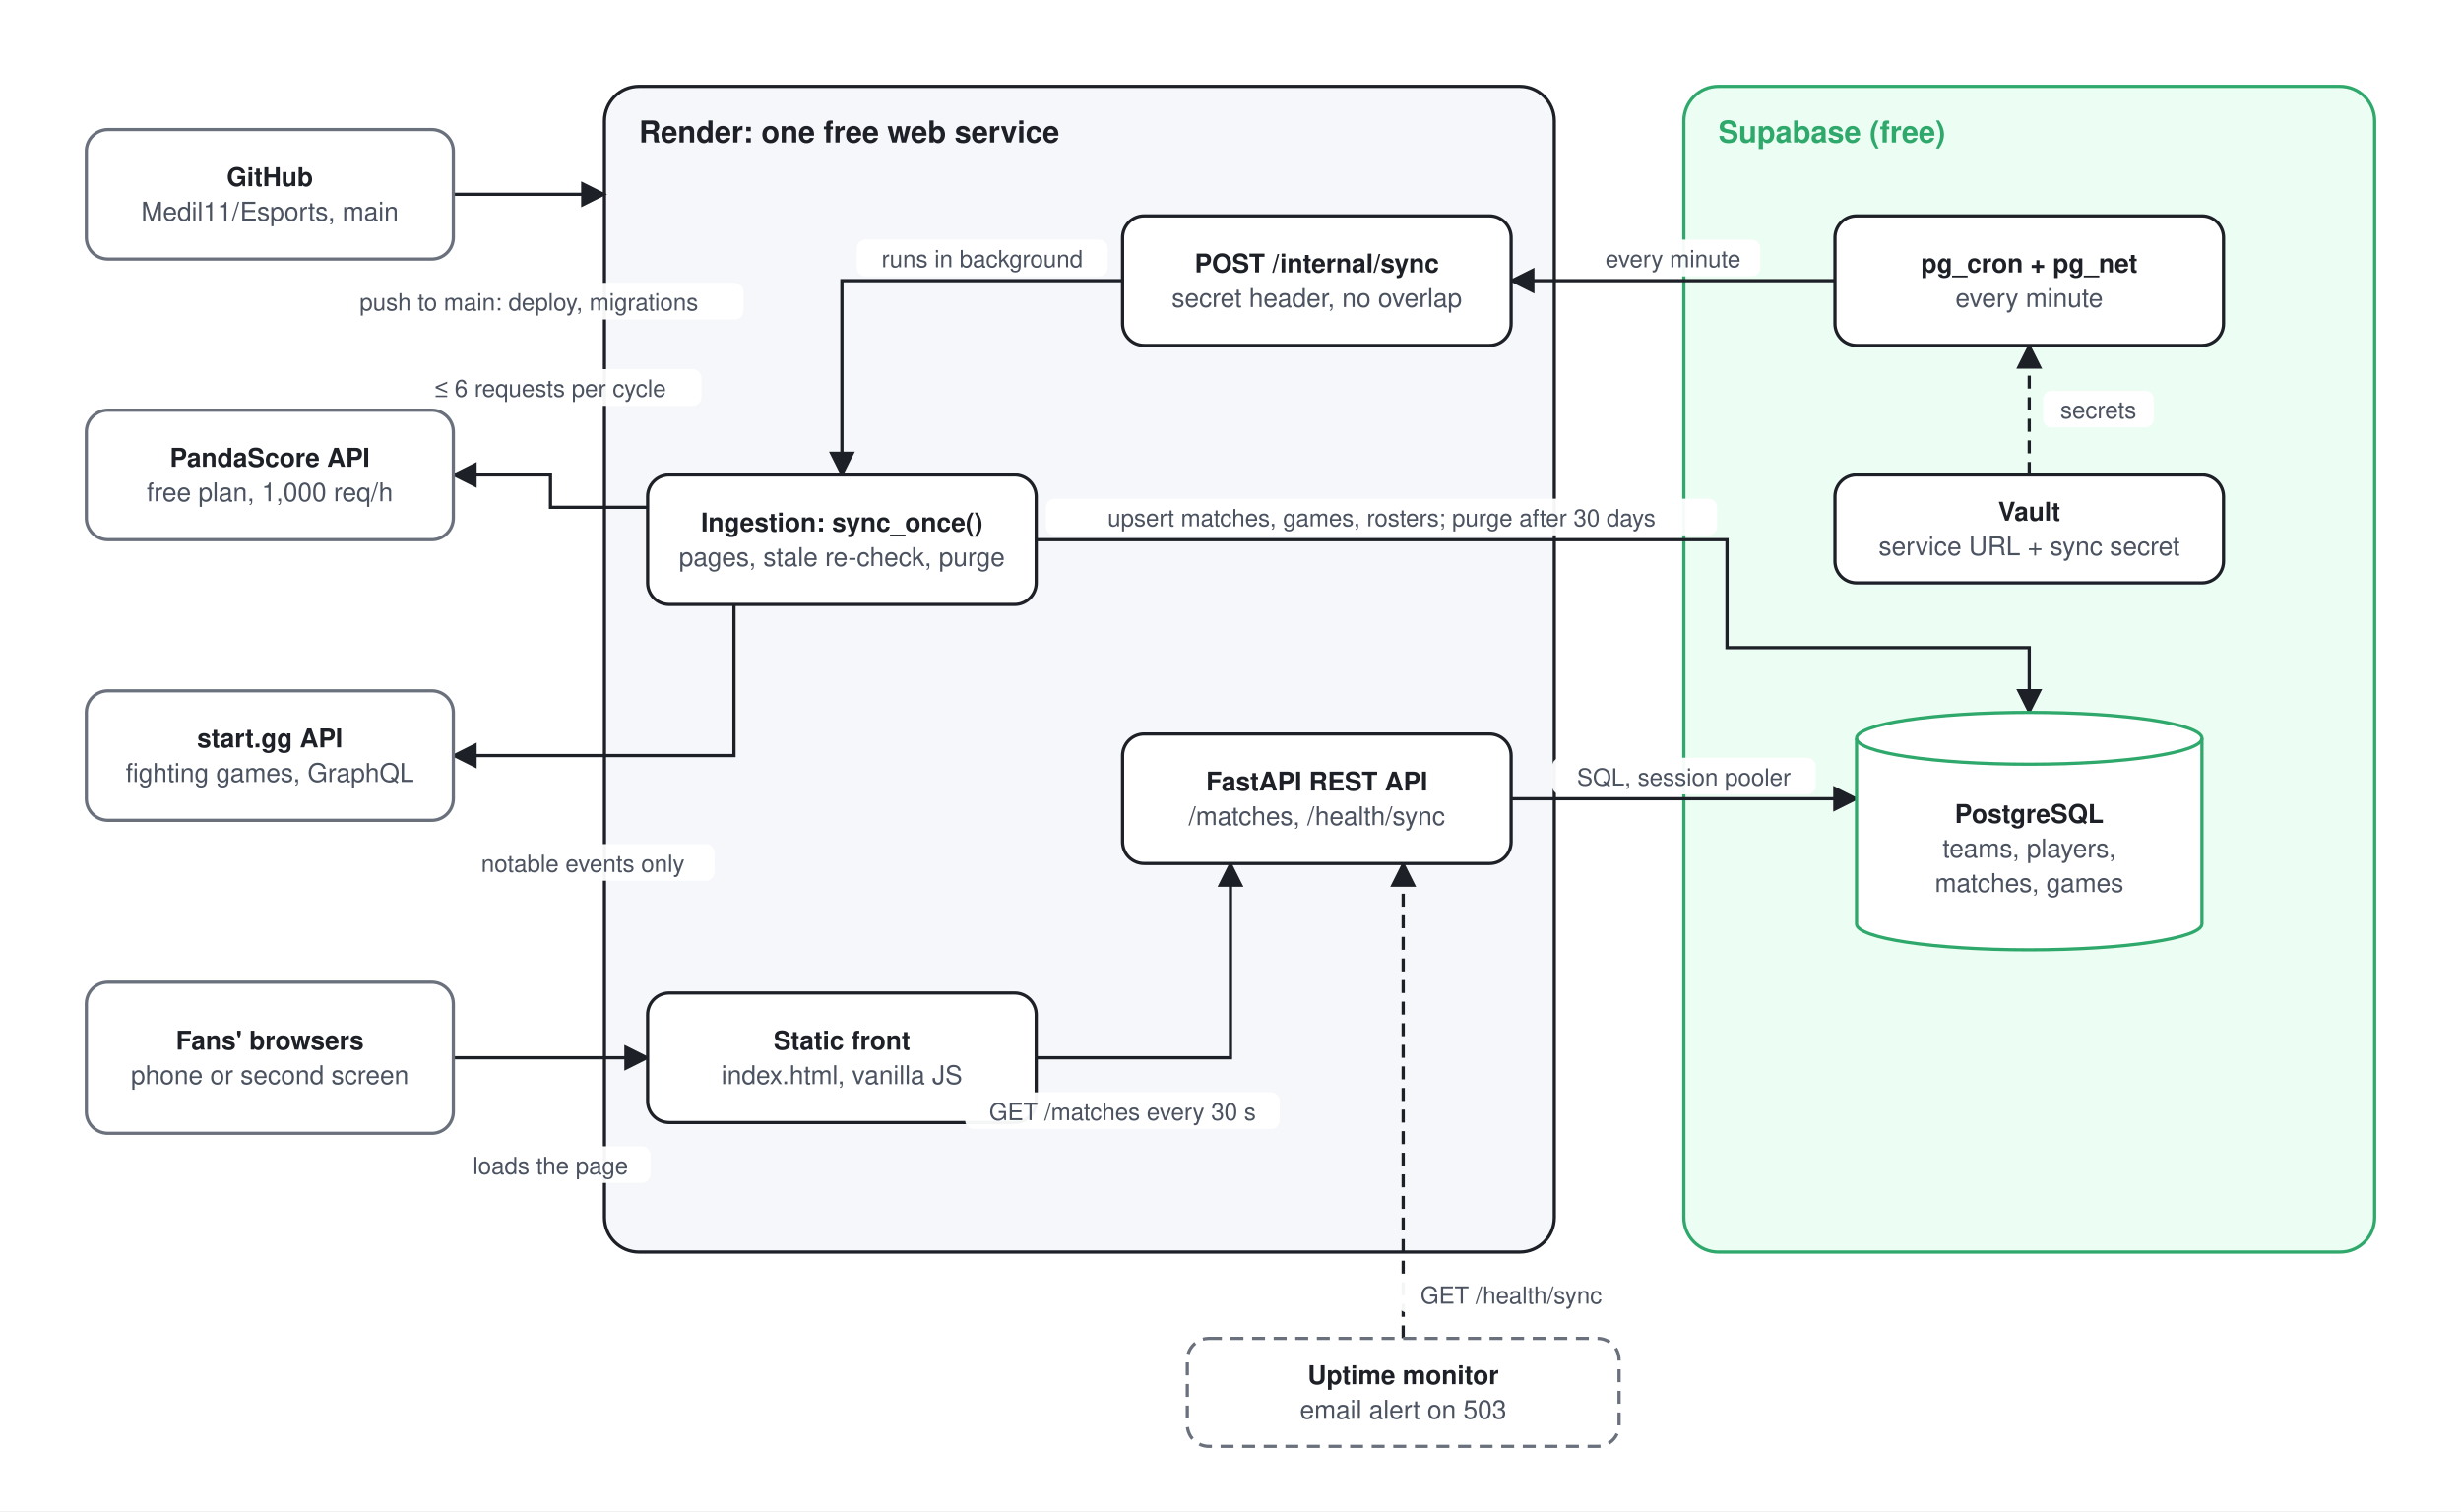
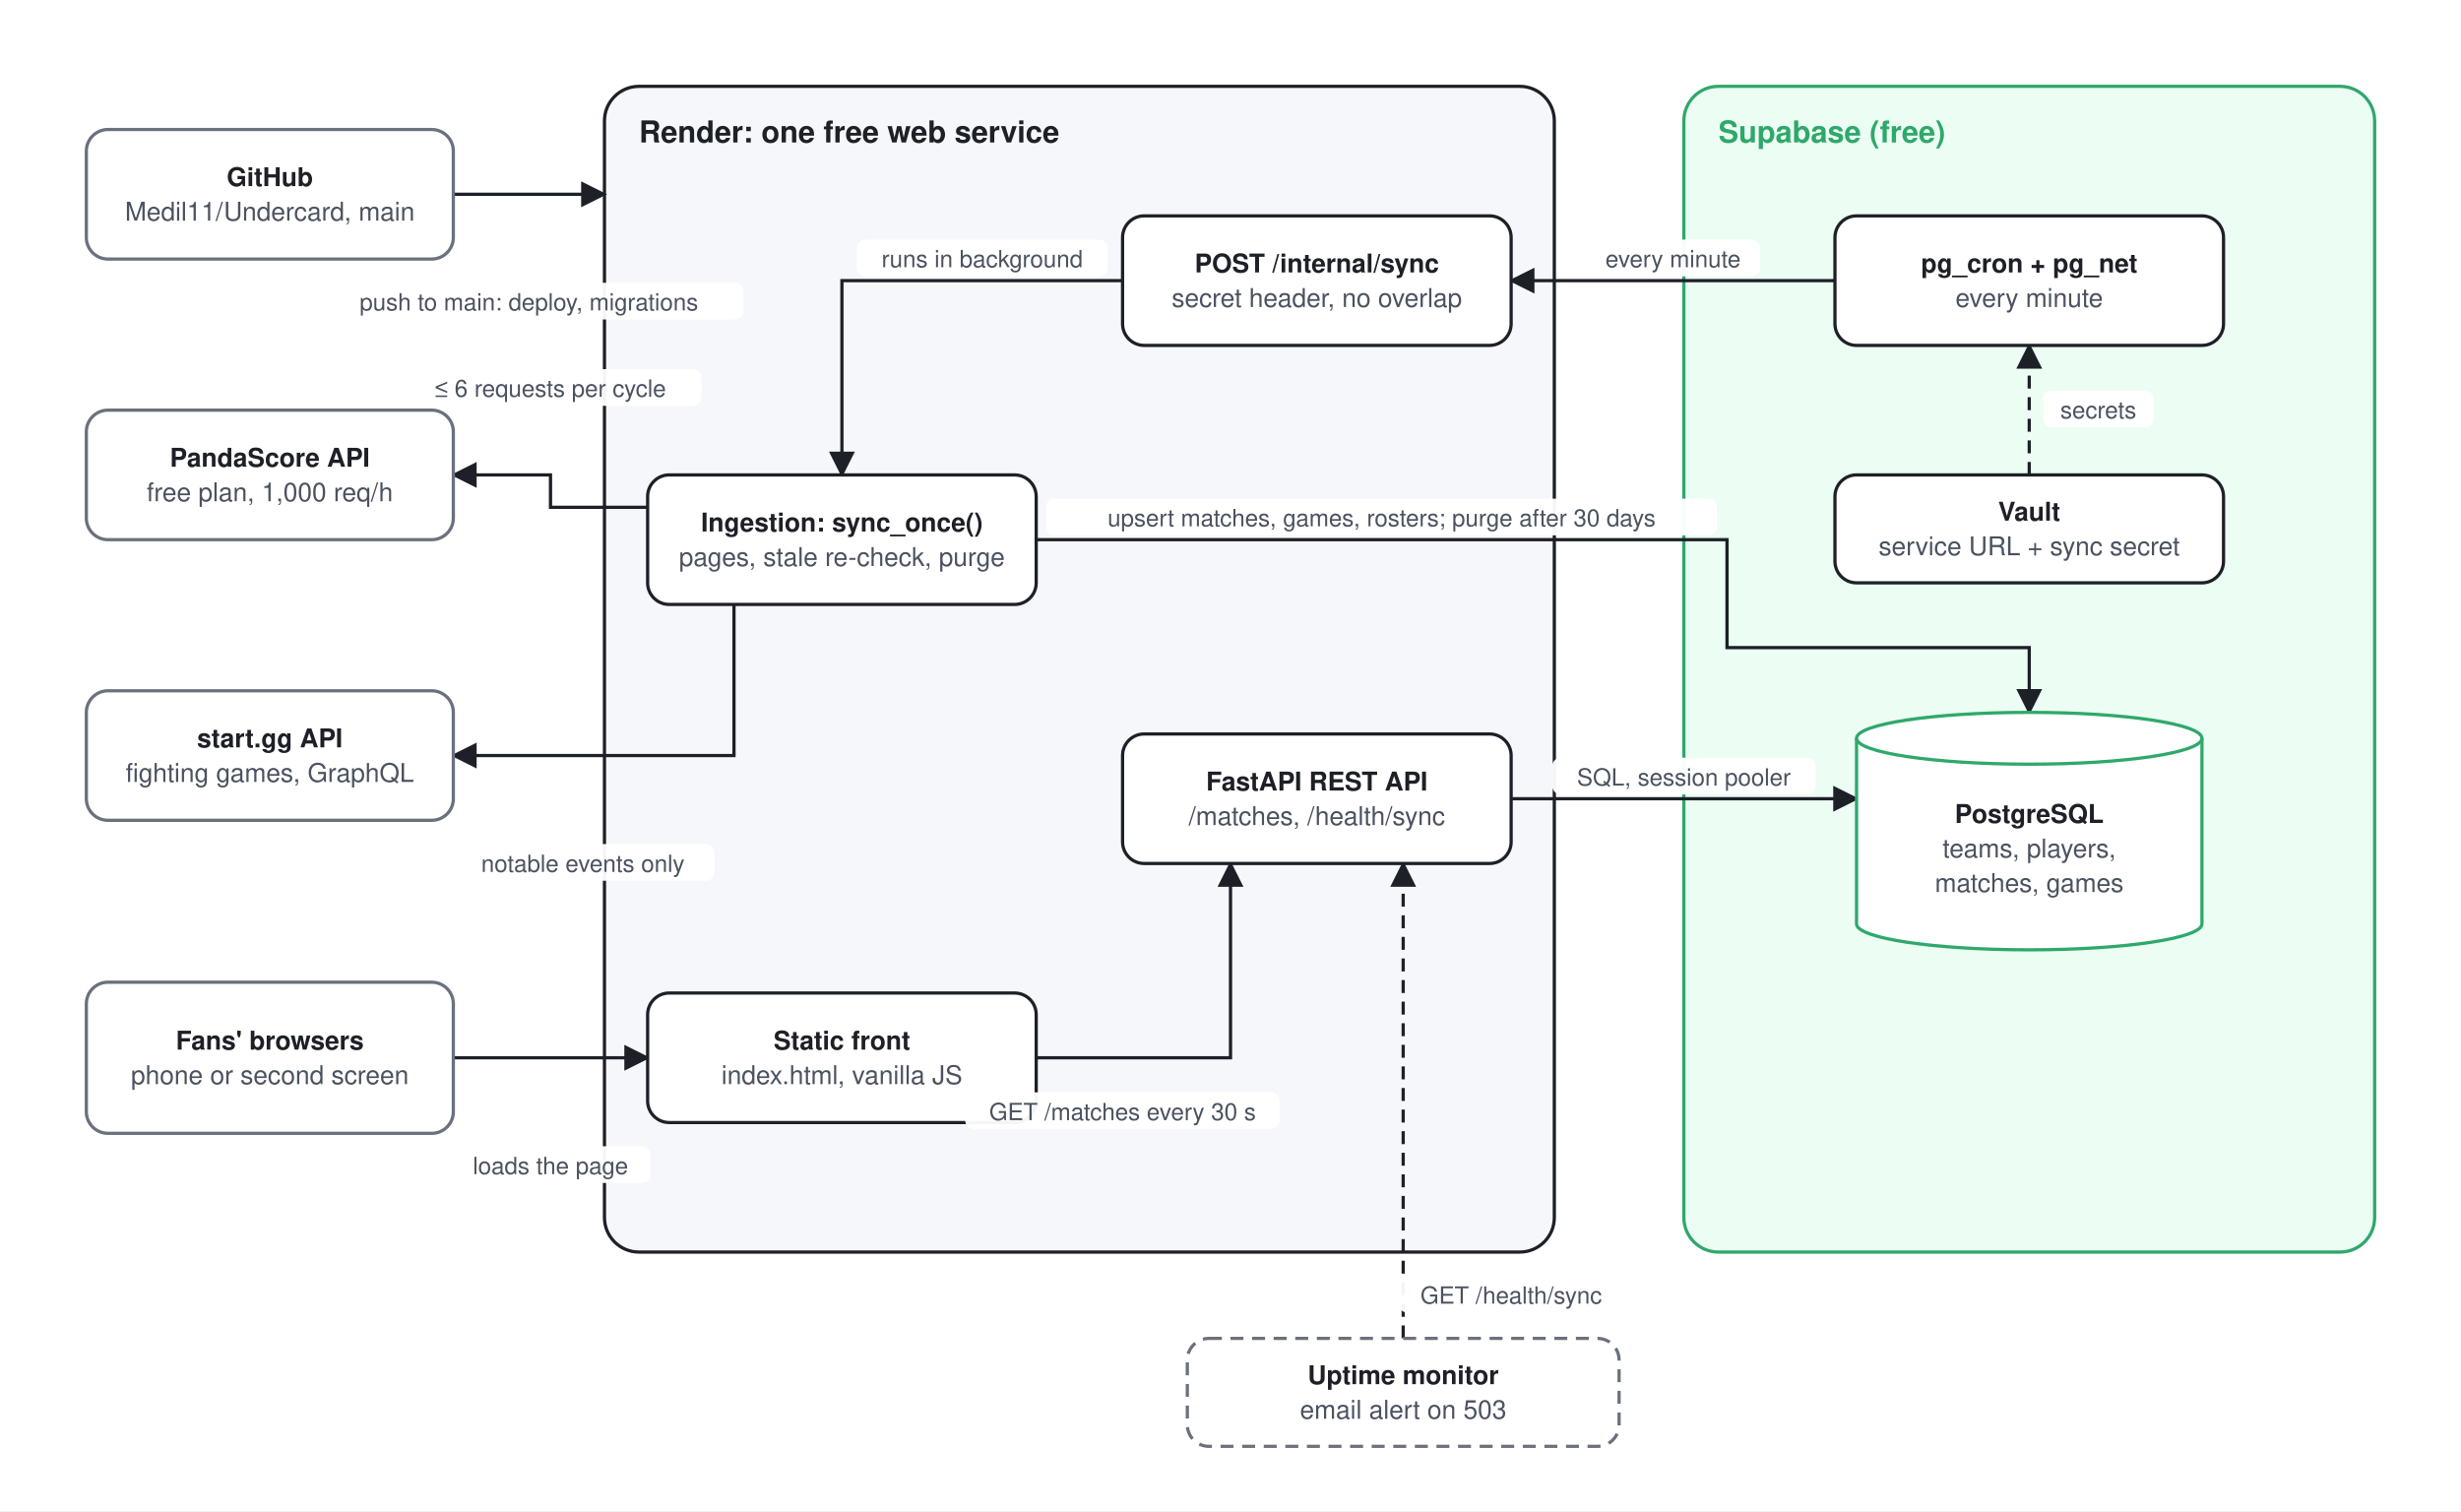
- <svg xmlns="http://www.w3.org/2000/svg" width="1140" height="700" viewBox="0 0 1140 700" content="&lt;mxfile host=&quot;Undercard&quot;&gt;&lt;diagram id=&quot;architecture&quot; name=&quot;Architecture&quot;&gt;&lt;mxGraphModel dx=&quot;1140&quot; dy=&quot;700&quot; grid=&quot;1&quot; gridSize=&quot;10&quot; page=&quot;1&quot; pageWidth=&quot;1140&quot; pageHeight=&quot;700&quot; background=&quot;#ffffff&quot;&gt;&lt;root&gt;&lt;mxCell id=&quot;0&quot;/&gt;&lt;mxCell id=&quot;1&quot; parent=&quot;0&quot;/&gt;&lt;mxCell id=&quot;render&quot; value=&quot;Render: one free web service&quot; style=&quot;rounded=1;arcSize=4;whiteSpace=wrap;html=1;fillColor=#f5f7fa;strokeColor=#1d2026;verticalAlign=top;align=left;spacingLeft=14;spacingTop=8;fontStyle=1;fontSize=14;container=1;collapsible=0;&quot; vertex=&quot;1&quot; parent=&quot;1&quot;&gt;&lt;mxGeometry x=&quot;280&quot; y=&quot;40&quot; width=&quot;440&quot; height=&quot;540&quot; as=&quot;geometry&quot;/&gt;&lt;/mxCell&gt;&lt;mxCell id=&quot;supa&quot; value=&quot;Supabase (free)&quot; style=&quot;rounded=1;arcSize=4;whiteSpace=wrap;html=1;fillColor=#ecfdf3;strokeColor=#2fa86b;verticalAlign=top;align=left;spacingLeft=14;spacingTop=8;fontStyle=1;fontSize=14;container=1;collapsible=0;&quot; vertex=&quot;1&quot; parent=&quot;1&quot;&gt;&lt;mxGeometry x=&quot;780&quot; y=&quot;40&quot; width=&quot;320&quot; height=&quot;540&quot; as=&quot;geometry&quot;/&gt;&lt;/mxCell&gt;&lt;mxCell id=&quot;internal&quot; value=&quot;&amp;lt;b&amp;gt;POST /internal/sync&amp;lt;/b&amp;gt;&amp;lt;br&amp;gt;secret header, no overlap&quot; style=&quot;rounded=1;arcSize=14;whiteSpace=wrap;html=1;fillColor=#ffffff;strokeColor=#1d2026;fontSize=12;&quot; vertex=&quot;1&quot; parent=&quot;render&quot;&gt;&lt;mxGeometry x=&quot;240&quot; y=&quot;60&quot; width=&quot;180&quot; height=&quot;60&quot; as=&quot;geometry&quot;/&gt;&lt;/mxCell&gt;&lt;mxCell id=&quot;ingest&quot; value=&quot;&amp;lt;b&amp;gt;Ingestion: sync_once()&amp;lt;/b&amp;gt;&amp;lt;br&amp;gt;pages, stale re-check, purge&quot; style=&quot;rounded=1;arcSize=14;whiteSpace=wrap;html=1;fillColor=#ffffff;strokeColor=#1d2026;fontSize=12;&quot; vertex=&quot;1&quot; parent=&quot;render&quot;&gt;&lt;mxGeometry x=&quot;20&quot; y=&quot;180&quot; width=&quot;180&quot; height=&quot;60&quot; as=&quot;geometry&quot;/&gt;&lt;/mxCell&gt;&lt;mxCell id=&quot;api&quot; value=&quot;&amp;lt;b&amp;gt;FastAPI REST API&amp;lt;/b&amp;gt;&amp;lt;br&amp;gt;/matches, /health/sync&quot; style=&quot;rounded=1;arcSize=14;whiteSpace=wrap;html=1;fillColor=#ffffff;strokeColor=#1d2026;fontSize=12;&quot; vertex=&quot;1&quot; parent=&quot;render&quot;&gt;&lt;mxGeometry x=&quot;240&quot; y=&quot;300&quot; width=&quot;180&quot; height=&quot;60&quot; as=&quot;geometry&quot;/&gt;&lt;/mxCell&gt;&lt;mxCell id=&quot;front&quot; value=&quot;&amp;lt;b&amp;gt;Static front&amp;lt;/b&amp;gt;&amp;lt;br&amp;gt;index.html, vanilla JS&quot; style=&quot;rounded=1;arcSize=14;whiteSpace=wrap;html=1;fillColor=#ffffff;strokeColor=#1d2026;fontSize=12;&quot; vertex=&quot;1&quot; parent=&quot;render&quot;&gt;&lt;mxGeometry x=&quot;20&quot; y=&quot;420&quot; width=&quot;180&quot; height=&quot;60&quot; as=&quot;geometry&quot;/&gt;&lt;/mxCell&gt;&lt;mxCell id=&quot;cron&quot; value=&quot;&amp;lt;b&amp;gt;pg_cron + pg_net&amp;lt;/b&amp;gt;&amp;lt;br&amp;gt;every minute&quot; style=&quot;rounded=1;arcSize=14;whiteSpace=wrap;html=1;fillColor=#ffffff;strokeColor=#1d2026;fontSize=12;&quot; vertex=&quot;1&quot; parent=&quot;supa&quot;&gt;&lt;mxGeometry x=&quot;70&quot; y=&quot;60&quot; width=&quot;180&quot; height=&quot;60&quot; as=&quot;geometry&quot;/&gt;&lt;/mxCell&gt;&lt;mxCell id=&quot;vault&quot; value=&quot;&amp;lt;b&amp;gt;Vault&amp;lt;/b&amp;gt;&amp;lt;br&amp;gt;service URL + sync secret&quot; style=&quot;rounded=1;arcSize=14;whiteSpace=wrap;html=1;fillColor=#ffffff;strokeColor=#1d2026;fontSize=12;&quot; vertex=&quot;1&quot; parent=&quot;supa&quot;&gt;&lt;mxGeometry x=&quot;70&quot; y=&quot;180&quot; width=&quot;180&quot; height=&quot;50&quot; as=&quot;geometry&quot;/&gt;&lt;/mxCell&gt;&lt;mxCell id=&quot;pg&quot; value=&quot;&amp;lt;b&amp;gt;PostgreSQL&amp;lt;/b&amp;gt;&amp;lt;br&amp;gt;teams, players,&amp;lt;br&amp;gt;matches, games&quot; style=&quot;shape=cylinder3;boundedLbl=1;size=12;whiteSpace=wrap;html=1;fillColor=#ffffff;strokeColor=#2fa86b;fontSize=12;&quot; vertex=&quot;1&quot; parent=&quot;supa&quot;&gt;&lt;mxGeometry x=&quot;80&quot; y=&quot;290&quot; width=&quot;160&quot; height=&quot;110&quot; as=&quot;geometry&quot;/&gt;&lt;/mxCell&gt;&lt;mxCell id=&quot;panda&quot; value=&quot;&amp;lt;b&amp;gt;PandaScore API&amp;lt;/b&amp;gt;&amp;lt;br&amp;gt;free plan, 1,000 req/h&quot; style=&quot;rounded=1;arcSize=14;whiteSpace=wrap;html=1;fillColor=#ffffff;strokeColor=#6a717d;fontSize=12;&quot; vertex=&quot;1&quot; parent=&quot;1&quot;&gt;&lt;mxGeometry x=&quot;40&quot; y=&quot;190&quot; width=&quot;170&quot; height=&quot;60&quot; as=&quot;geometry&quot;/&gt;&lt;/mxCell&gt;&lt;mxCell id=&quot;startgg&quot; value=&quot;&amp;lt;b&amp;gt;start.gg API&amp;lt;/b&amp;gt;&amp;lt;br&amp;gt;fighting games, GraphQL&quot; style=&quot;rounded=1;arcSize=14;whiteSpace=wrap;html=1;fillColor=#ffffff;strokeColor=#6a717d;fontSize=12;&quot; vertex=&quot;1&quot; parent=&quot;1&quot;&gt;&lt;mxGeometry x=&quot;40&quot; y=&quot;320&quot; width=&quot;170&quot; height=&quot;60&quot; as=&quot;geometry&quot;/&gt;&lt;/mxCell&gt;&lt;mxCell id=&quot;browser&quot; value=&quot;&amp;lt;b&amp;gt;Fans&amp;#x27; browsers&amp;lt;/b&amp;gt;&amp;lt;br&amp;gt;phone or second screen&quot; style=&quot;rounded=1;arcSize=14;whiteSpace=wrap;html=1;fillColor=#ffffff;strokeColor=#6a717d;fontSize=12;&quot; vertex=&quot;1&quot; parent=&quot;1&quot;&gt;&lt;mxGeometry x=&quot;40&quot; y=&quot;455&quot; width=&quot;170&quot; height=&quot;70&quot; as=&quot;geometry&quot;/&gt;&lt;/mxCell&gt;&lt;mxCell id=&quot;github&quot; value=&quot;&amp;lt;b&amp;gt;GitHub&amp;lt;/b&amp;gt;&amp;lt;br&amp;gt;Medil11/Esports, main&quot; style=&quot;rounded=1;arcSize=14;whiteSpace=wrap;html=1;fillColor=#ffffff;strokeColor=#6a717d;fontSize=12;&quot; vertex=&quot;1&quot; parent=&quot;1&quot;&gt;&lt;mxGeometry x=&quot;40&quot; y=&quot;60&quot; width=&quot;170&quot; height=&quot;60&quot; as=&quot;geometry&quot;/&gt;&lt;/mxCell&gt;&lt;mxCell id=&quot;uptime&quot; value=&quot;&amp;lt;b&amp;gt;Uptime monitor&amp;lt;/b&amp;gt;&amp;lt;br&amp;gt;email alert on 503&quot; style=&quot;rounded=1;arcSize=14;whiteSpace=wrap;html=1;fillColor=#ffffff;strokeColor=#6a717d;fontSize=12;dashed=1;&quot; vertex=&quot;1&quot; parent=&quot;1&quot;&gt;&lt;mxGeometry x=&quot;550&quot; y=&quot;620&quot; width=&quot;200&quot; height=&quot;50&quot; as=&quot;geometry&quot;/&gt;&lt;/mxCell&gt;&lt;mxCell id=&quot;e1&quot; value=&quot;every minute&quot; style=&quot;edgeStyle=orthogonalEdgeStyle;rounded=1;html=1;endArrow=block;endFill=1;strokeColor=#1d2026;fontSize=11;labelBackgroundColor=#ffffff;&quot; edge=&quot;1&quot; parent=&quot;1&quot; source=&quot;cron&quot; target=&quot;internal&quot;&gt;&lt;mxGeometry relative=&quot;1&quot; as=&quot;geometry&quot;&gt;&lt;/mxGeometry&gt;&lt;/mxCell&gt;&lt;mxCell id=&quot;e2&quot; value=&quot;runs in background&quot; style=&quot;edgeStyle=orthogonalEdgeStyle;rounded=1;html=1;endArrow=block;endFill=1;strokeColor=#1d2026;fontSize=11;labelBackgroundColor=#ffffff;&quot; edge=&quot;1&quot; parent=&quot;1&quot; source=&quot;internal&quot; target=&quot;ingest&quot;&gt;&lt;mxGeometry relative=&quot;1&quot; as=&quot;geometry&quot;&gt;&lt;Array as=&quot;points&quot;&gt;&lt;mxPoint x=&quot;390&quot; y=&quot;130&quot;/&gt;&lt;/Array&gt;&lt;/mxGeometry&gt;&lt;/mxCell&gt;&lt;mxCell id=&quot;e3&quot; value=&quot;≤ 6 requests per cycle&quot; style=&quot;edgeStyle=orthogonalEdgeStyle;rounded=1;html=1;endArrow=block;endFill=1;strokeColor=#1d2026;fontSize=11;labelBackgroundColor=#ffffff;&quot; edge=&quot;1&quot; parent=&quot;1&quot; source=&quot;ingest&quot; target=&quot;panda&quot;&gt;&lt;mxGeometry relative=&quot;1&quot; as=&quot;geometry&quot;&gt;&lt;Array as=&quot;points&quot;&gt;&lt;mxPoint x=&quot;255&quot; y=&quot;235&quot;/&gt;&lt;mxPoint x=&quot;255&quot; y=&quot;220&quot;/&gt;&lt;/Array&gt;&lt;/mxGeometry&gt;&lt;/mxCell&gt;&lt;mxCell id=&quot;e3b&quot; value=&quot;notable events only&quot; style=&quot;edgeStyle=orthogonalEdgeStyle;rounded=1;html=1;endArrow=block;endFill=1;strokeColor=#1d2026;fontSize=11;labelBackgroundColor=#ffffff;&quot; edge=&quot;1&quot; parent=&quot;1&quot; source=&quot;ingest&quot; target=&quot;startgg&quot;&gt;&lt;mxGeometry relative=&quot;1&quot; as=&quot;geometry&quot;&gt;&lt;Array as=&quot;points&quot;&gt;&lt;mxPoint x=&quot;340&quot; y=&quot;350&quot;/&gt;&lt;/Array&gt;&lt;/mxGeometry&gt;&lt;/mxCell&gt;&lt;mxCell id=&quot;e4&quot; value=&quot;upsert matches, games, rosters; purge after 30 days&quot; style=&quot;edgeStyle=orthogonalEdgeStyle;rounded=1;html=1;endArrow=block;endFill=1;strokeColor=#1d2026;fontSize=11;labelBackgroundColor=#ffffff;&quot; edge=&quot;1&quot; parent=&quot;1&quot; source=&quot;ingest&quot; target=&quot;pg&quot;&gt;&lt;mxGeometry relative=&quot;1&quot; as=&quot;geometry&quot;&gt;&lt;Array as=&quot;points&quot;&gt;&lt;mxPoint x=&quot;800&quot; y=&quot;250&quot;/&gt;&lt;mxPoint x=&quot;800&quot; y=&quot;300&quot;/&gt;&lt;mxPoint x=&quot;940&quot; y=&quot;300&quot;/&gt;&lt;/Array&gt;&lt;/mxGeometry&gt;&lt;/mxCell&gt;&lt;mxCell id=&quot;e5&quot; value=&quot;SQL, session pooler&quot; style=&quot;edgeStyle=orthogonalEdgeStyle;rounded=1;html=1;endArrow=block;endFill=1;strokeColor=#1d2026;fontSize=11;labelBackgroundColor=#ffffff;&quot; edge=&quot;1&quot; parent=&quot;1&quot; source=&quot;api&quot; target=&quot;pg&quot;&gt;&lt;mxGeometry relative=&quot;1&quot; as=&quot;geometry&quot;&gt;&lt;/mxGeometry&gt;&lt;/mxCell&gt;&lt;mxCell id=&quot;e6&quot; value=&quot;secrets&quot; style=&quot;edgeStyle=orthogonalEdgeStyle;rounded=1;html=1;endArrow=block;endFill=1;strokeColor=#1d2026;fontSize=11;labelBackgroundColor=#ffffff;dashed=1;&quot; edge=&quot;1&quot; parent=&quot;1&quot; source=&quot;vault&quot; target=&quot;cron&quot;&gt;&lt;mxGeometry relative=&quot;1&quot; as=&quot;geometry&quot;&gt;&lt;/mxGeometry&gt;&lt;/mxCell&gt;&lt;mxCell id=&quot;e7&quot; value=&quot;loads the page&quot; style=&quot;edgeStyle=orthogonalEdgeStyle;rounded=1;html=1;endArrow=block;endFill=1;strokeColor=#1d2026;fontSize=11;labelBackgroundColor=#ffffff;&quot; edge=&quot;1&quot; parent=&quot;1&quot; source=&quot;browser&quot; target=&quot;front&quot;&gt;&lt;mxGeometry relative=&quot;1&quot; as=&quot;geometry&quot;&gt;&lt;/mxGeometry&gt;&lt;/mxCell&gt;&lt;mxCell id=&quot;e8&quot; value=&quot;GET /matches every 30 s&quot; style=&quot;edgeStyle=orthogonalEdgeStyle;rounded=1;html=1;endArrow=block;endFill=1;strokeColor=#1d2026;fontSize=11;labelBackgroundColor=#ffffff;&quot; edge=&quot;1&quot; parent=&quot;1&quot; source=&quot;front&quot; target=&quot;api&quot;&gt;&lt;mxGeometry relative=&quot;1&quot; as=&quot;geometry&quot;&gt;&lt;Array as=&quot;points&quot;&gt;&lt;mxPoint x=&quot;570&quot; y=&quot;490&quot;/&gt;&lt;/Array&gt;&lt;/mxGeometry&gt;&lt;/mxCell&gt;&lt;mxCell id=&quot;e9&quot; value=&quot;push to main: deploy, migrations&quot; style=&quot;edgeStyle=orthogonalEdgeStyle;rounded=1;html=1;endArrow=block;endFill=1;strokeColor=#1d2026;fontSize=11;labelBackgroundColor=#ffffff;&quot; edge=&quot;1&quot; parent=&quot;1&quot; source=&quot;github&quot; target=&quot;render&quot;&gt;&lt;mxGeometry relative=&quot;1&quot; as=&quot;geometry&quot;&gt;&lt;/mxGeometry&gt;&lt;/mxCell&gt;&lt;mxCell id=&quot;e10&quot; value=&quot;GET /health/sync&quot; style=&quot;edgeStyle=orthogonalEdgeStyle;rounded=1;html=1;endArrow=block;endFill=1;strokeColor=#1d2026;fontSize=11;labelBackgroundColor=#ffffff;dashed=1;&quot; edge=&quot;1&quot; parent=&quot;1&quot; source=&quot;uptime&quot; target=&quot;api&quot;&gt;&lt;mxGeometry relative=&quot;1&quot; as=&quot;geometry&quot;&gt;&lt;/mxGeometry&gt;&lt;/mxCell&gt;&lt;/root&gt;&lt;/mxGraphModel&gt;&lt;/diagram&gt;&lt;/mxfile&gt;">
+ <svg xmlns="http://www.w3.org/2000/svg" width="1140" height="700" viewBox="0 0 1140 700" content="&lt;mxfile host=&quot;Undercard&quot;&gt;&lt;diagram id=&quot;architecture&quot; name=&quot;Architecture&quot;&gt;&lt;mxGraphModel dx=&quot;1140&quot; dy=&quot;700&quot; grid=&quot;1&quot; gridSize=&quot;10&quot; page=&quot;1&quot; pageWidth=&quot;1140&quot; pageHeight=&quot;700&quot; background=&quot;#ffffff&quot;&gt;&lt;root&gt;&lt;mxCell id=&quot;0&quot;/&gt;&lt;mxCell id=&quot;1&quot; parent=&quot;0&quot;/&gt;&lt;mxCell id=&quot;render&quot; value=&quot;Render: one free web service&quot; style=&quot;rounded=1;arcSize=4;whiteSpace=wrap;html=1;fillColor=#f5f7fa;strokeColor=#1d2026;verticalAlign=top;align=left;spacingLeft=14;spacingTop=8;fontStyle=1;fontSize=14;container=1;collapsible=0;&quot; vertex=&quot;1&quot; parent=&quot;1&quot;&gt;&lt;mxGeometry x=&quot;280&quot; y=&quot;40&quot; width=&quot;440&quot; height=&quot;540&quot; as=&quot;geometry&quot;/&gt;&lt;/mxCell&gt;&lt;mxCell id=&quot;supa&quot; value=&quot;Supabase (free)&quot; style=&quot;rounded=1;arcSize=4;whiteSpace=wrap;html=1;fillColor=#ecfdf3;strokeColor=#2fa86b;verticalAlign=top;align=left;spacingLeft=14;spacingTop=8;fontStyle=1;fontSize=14;container=1;collapsible=0;&quot; vertex=&quot;1&quot; parent=&quot;1&quot;&gt;&lt;mxGeometry x=&quot;780&quot; y=&quot;40&quot; width=&quot;320&quot; height=&quot;540&quot; as=&quot;geometry&quot;/&gt;&lt;/mxCell&gt;&lt;mxCell id=&quot;internal&quot; value=&quot;&amp;lt;b&amp;gt;POST /internal/sync&amp;lt;/b&amp;gt;&amp;lt;br&amp;gt;secret header, no overlap&quot; style=&quot;rounded=1;arcSize=14;whiteSpace=wrap;html=1;fillColor=#ffffff;strokeColor=#1d2026;fontSize=12;&quot; vertex=&quot;1&quot; parent=&quot;render&quot;&gt;&lt;mxGeometry x=&quot;240&quot; y=&quot;60&quot; width=&quot;180&quot; height=&quot;60&quot; as=&quot;geometry&quot;/&gt;&lt;/mxCell&gt;&lt;mxCell id=&quot;ingest&quot; value=&quot;&amp;lt;b&amp;gt;Ingestion: sync_once()&amp;lt;/b&amp;gt;&amp;lt;br&amp;gt;pages, stale re-check, purge&quot; style=&quot;rounded=1;arcSize=14;whiteSpace=wrap;html=1;fillColor=#ffffff;strokeColor=#1d2026;fontSize=12;&quot; vertex=&quot;1&quot; parent=&quot;render&quot;&gt;&lt;mxGeometry x=&quot;20&quot; y=&quot;180&quot; width=&quot;180&quot; height=&quot;60&quot; as=&quot;geometry&quot;/&gt;&lt;/mxCell&gt;&lt;mxCell id=&quot;api&quot; value=&quot;&amp;lt;b&amp;gt;FastAPI REST API&amp;lt;/b&amp;gt;&amp;lt;br&amp;gt;/matches, /health/sync&quot; style=&quot;rounded=1;arcSize=14;whiteSpace=wrap;html=1;fillColor=#ffffff;strokeColor=#1d2026;fontSize=12;&quot; vertex=&quot;1&quot; parent=&quot;render&quot;&gt;&lt;mxGeometry x=&quot;240&quot; y=&quot;300&quot; width=&quot;180&quot; height=&quot;60&quot; as=&quot;geometry&quot;/&gt;&lt;/mxCell&gt;&lt;mxCell id=&quot;front&quot; value=&quot;&amp;lt;b&amp;gt;Static front&amp;lt;/b&amp;gt;&amp;lt;br&amp;gt;index.html, vanilla JS&quot; style=&quot;rounded=1;arcSize=14;whiteSpace=wrap;html=1;fillColor=#ffffff;strokeColor=#1d2026;fontSize=12;&quot; vertex=&quot;1&quot; parent=&quot;render&quot;&gt;&lt;mxGeometry x=&quot;20&quot; y=&quot;420&quot; width=&quot;180&quot; height=&quot;60&quot; as=&quot;geometry&quot;/&gt;&lt;/mxCell&gt;&lt;mxCell id=&quot;cron&quot; value=&quot;&amp;lt;b&amp;gt;pg_cron + pg_net&amp;lt;/b&amp;gt;&amp;lt;br&amp;gt;every minute&quot; style=&quot;rounded=1;arcSize=14;whiteSpace=wrap;html=1;fillColor=#ffffff;strokeColor=#1d2026;fontSize=12;&quot; vertex=&quot;1&quot; parent=&quot;supa&quot;&gt;&lt;mxGeometry x=&quot;70&quot; y=&quot;60&quot; width=&quot;180&quot; height=&quot;60&quot; as=&quot;geometry&quot;/&gt;&lt;/mxCell&gt;&lt;mxCell id=&quot;vault&quot; value=&quot;&amp;lt;b&amp;gt;Vault&amp;lt;/b&amp;gt;&amp;lt;br&amp;gt;service URL + sync secret&quot; style=&quot;rounded=1;arcSize=14;whiteSpace=wrap;html=1;fillColor=#ffffff;strokeColor=#1d2026;fontSize=12;&quot; vertex=&quot;1&quot; parent=&quot;supa&quot;&gt;&lt;mxGeometry x=&quot;70&quot; y=&quot;180&quot; width=&quot;180&quot; height=&quot;50&quot; as=&quot;geometry&quot;/&gt;&lt;/mxCell&gt;&lt;mxCell id=&quot;pg&quot; value=&quot;&amp;lt;b&amp;gt;PostgreSQL&amp;lt;/b&amp;gt;&amp;lt;br&amp;gt;teams, players,&amp;lt;br&amp;gt;matches, games&quot; style=&quot;shape=cylinder3;boundedLbl=1;size=12;whiteSpace=wrap;html=1;fillColor=#ffffff;strokeColor=#2fa86b;fontSize=12;&quot; vertex=&quot;1&quot; parent=&quot;supa&quot;&gt;&lt;mxGeometry x=&quot;80&quot; y=&quot;290&quot; width=&quot;160&quot; height=&quot;110&quot; as=&quot;geometry&quot;/&gt;&lt;/mxCell&gt;&lt;mxCell id=&quot;panda&quot; value=&quot;&amp;lt;b&amp;gt;PandaScore API&amp;lt;/b&amp;gt;&amp;lt;br&amp;gt;free plan, 1,000 req/h&quot; style=&quot;rounded=1;arcSize=14;whiteSpace=wrap;html=1;fillColor=#ffffff;strokeColor=#6a717d;fontSize=12;&quot; vertex=&quot;1&quot; parent=&quot;1&quot;&gt;&lt;mxGeometry x=&quot;40&quot; y=&quot;190&quot; width=&quot;170&quot; height=&quot;60&quot; as=&quot;geometry&quot;/&gt;&lt;/mxCell&gt;&lt;mxCell id=&quot;startgg&quot; value=&quot;&amp;lt;b&amp;gt;start.gg API&amp;lt;/b&amp;gt;&amp;lt;br&amp;gt;fighting games, GraphQL&quot; style=&quot;rounded=1;arcSize=14;whiteSpace=wrap;html=1;fillColor=#ffffff;strokeColor=#6a717d;fontSize=12;&quot; vertex=&quot;1&quot; parent=&quot;1&quot;&gt;&lt;mxGeometry x=&quot;40&quot; y=&quot;320&quot; width=&quot;170&quot; height=&quot;60&quot; as=&quot;geometry&quot;/&gt;&lt;/mxCell&gt;&lt;mxCell id=&quot;browser&quot; value=&quot;&amp;lt;b&amp;gt;Fans&amp;#x27; browsers&amp;lt;/b&amp;gt;&amp;lt;br&amp;gt;phone or second screen&quot; style=&quot;rounded=1;arcSize=14;whiteSpace=wrap;html=1;fillColor=#ffffff;strokeColor=#6a717d;fontSize=12;&quot; vertex=&quot;1&quot; parent=&quot;1&quot;&gt;&lt;mxGeometry x=&quot;40&quot; y=&quot;455&quot; width=&quot;170&quot; height=&quot;70&quot; as=&quot;geometry&quot;/&gt;&lt;/mxCell&gt;&lt;mxCell id=&quot;github&quot; value=&quot;&amp;lt;b&amp;gt;GitHub&amp;lt;/b&amp;gt;&amp;lt;br&amp;gt;Medil11/Undercard, main&quot; style=&quot;rounded=1;arcSize=14;whiteSpace=wrap;html=1;fillColor=#ffffff;strokeColor=#6a717d;fontSize=12;&quot; vertex=&quot;1&quot; parent=&quot;1&quot;&gt;&lt;mxGeometry x=&quot;40&quot; y=&quot;60&quot; width=&quot;170&quot; height=&quot;60&quot; as=&quot;geometry&quot;/&gt;&lt;/mxCell&gt;&lt;mxCell id=&quot;uptime&quot; value=&quot;&amp;lt;b&amp;gt;Uptime monitor&amp;lt;/b&amp;gt;&amp;lt;br&amp;gt;email alert on 503&quot; style=&quot;rounded=1;arcSize=14;whiteSpace=wrap;html=1;fillColor=#ffffff;strokeColor=#6a717d;fontSize=12;dashed=1;&quot; vertex=&quot;1&quot; parent=&quot;1&quot;&gt;&lt;mxGeometry x=&quot;550&quot; y=&quot;620&quot; width=&quot;200&quot; height=&quot;50&quot; as=&quot;geometry&quot;/&gt;&lt;/mxCell&gt;&lt;mxCell id=&quot;e1&quot; value=&quot;every minute&quot; style=&quot;edgeStyle=orthogonalEdgeStyle;rounded=1;html=1;endArrow=block;endFill=1;strokeColor=#1d2026;fontSize=11;labelBackgroundColor=#ffffff;&quot; edge=&quot;1&quot; parent=&quot;1&quot; source=&quot;cron&quot; target=&quot;internal&quot;&gt;&lt;mxGeometry relative=&quot;1&quot; as=&quot;geometry&quot;&gt;&lt;/mxGeometry&gt;&lt;/mxCell&gt;&lt;mxCell id=&quot;e2&quot; value=&quot;runs in background&quot; style=&quot;edgeStyle=orthogonalEdgeStyle;rounded=1;html=1;endArrow=block;endFill=1;strokeColor=#1d2026;fontSize=11;labelBackgroundColor=#ffffff;&quot; edge=&quot;1&quot; parent=&quot;1&quot; source=&quot;internal&quot; target=&quot;ingest&quot;&gt;&lt;mxGeometry relative=&quot;1&quot; as=&quot;geometry&quot;&gt;&lt;Array as=&quot;points&quot;&gt;&lt;mxPoint x=&quot;390&quot; y=&quot;130&quot;/&gt;&lt;/Array&gt;&lt;/mxGeometry&gt;&lt;/mxCell&gt;&lt;mxCell id=&quot;e3&quot; value=&quot;≤ 6 requests per cycle&quot; style=&quot;edgeStyle=orthogonalEdgeStyle;rounded=1;html=1;endArrow=block;endFill=1;strokeColor=#1d2026;fontSize=11;labelBackgroundColor=#ffffff;&quot; edge=&quot;1&quot; parent=&quot;1&quot; source=&quot;ingest&quot; target=&quot;panda&quot;&gt;&lt;mxGeometry relative=&quot;1&quot; as=&quot;geometry&quot;&gt;&lt;Array as=&quot;points&quot;&gt;&lt;mxPoint x=&quot;255&quot; y=&quot;235&quot;/&gt;&lt;mxPoint x=&quot;255&quot; y=&quot;220&quot;/&gt;&lt;/Array&gt;&lt;/mxGeometry&gt;&lt;/mxCell&gt;&lt;mxCell id=&quot;e3b&quot; value=&quot;notable events only&quot; style=&quot;edgeStyle=orthogonalEdgeStyle;rounded=1;html=1;endArrow=block;endFill=1;strokeColor=#1d2026;fontSize=11;labelBackgroundColor=#ffffff;&quot; edge=&quot;1&quot; parent=&quot;1&quot; source=&quot;ingest&quot; target=&quot;startgg&quot;&gt;&lt;mxGeometry relative=&quot;1&quot; as=&quot;geometry&quot;&gt;&lt;Array as=&quot;points&quot;&gt;&lt;mxPoint x=&quot;340&quot; y=&quot;350&quot;/&gt;&lt;/Array&gt;&lt;/mxGeometry&gt;&lt;/mxCell&gt;&lt;mxCell id=&quot;e4&quot; value=&quot;upsert matches, games, rosters; purge after 30 days&quot; style=&quot;edgeStyle=orthogonalEdgeStyle;rounded=1;html=1;endArrow=block;endFill=1;strokeColor=#1d2026;fontSize=11;labelBackgroundColor=#ffffff;&quot; edge=&quot;1&quot; parent=&quot;1&quot; source=&quot;ingest&quot; target=&quot;pg&quot;&gt;&lt;mxGeometry relative=&quot;1&quot; as=&quot;geometry&quot;&gt;&lt;Array as=&quot;points&quot;&gt;&lt;mxPoint x=&quot;800&quot; y=&quot;250&quot;/&gt;&lt;mxPoint x=&quot;800&quot; y=&quot;300&quot;/&gt;&lt;mxPoint x=&quot;940&quot; y=&quot;300&quot;/&gt;&lt;/Array&gt;&lt;/mxGeometry&gt;&lt;/mxCell&gt;&lt;mxCell id=&quot;e5&quot; value=&quot;SQL, session pooler&quot; style=&quot;edgeStyle=orthogonalEdgeStyle;rounded=1;html=1;endArrow=block;endFill=1;strokeColor=#1d2026;fontSize=11;labelBackgroundColor=#ffffff;&quot; edge=&quot;1&quot; parent=&quot;1&quot; source=&quot;api&quot; target=&quot;pg&quot;&gt;&lt;mxGeometry relative=&quot;1&quot; as=&quot;geometry&quot;&gt;&lt;/mxGeometry&gt;&lt;/mxCell&gt;&lt;mxCell id=&quot;e6&quot; value=&quot;secrets&quot; style=&quot;edgeStyle=orthogonalEdgeStyle;rounded=1;html=1;endArrow=block;endFill=1;strokeColor=#1d2026;fontSize=11;labelBackgroundColor=#ffffff;dashed=1;&quot; edge=&quot;1&quot; parent=&quot;1&quot; source=&quot;vault&quot; target=&quot;cron&quot;&gt;&lt;mxGeometry relative=&quot;1&quot; as=&quot;geometry&quot;&gt;&lt;/mxGeometry&gt;&lt;/mxCell&gt;&lt;mxCell id=&quot;e7&quot; value=&quot;loads the page&quot; style=&quot;edgeStyle=orthogonalEdgeStyle;rounded=1;html=1;endArrow=block;endFill=1;strokeColor=#1d2026;fontSize=11;labelBackgroundColor=#ffffff;&quot; edge=&quot;1&quot; parent=&quot;1&quot; source=&quot;browser&quot; target=&quot;front&quot;&gt;&lt;mxGeometry relative=&quot;1&quot; as=&quot;geometry&quot;&gt;&lt;/mxGeometry&gt;&lt;/mxCell&gt;&lt;mxCell id=&quot;e8&quot; value=&quot;GET /matches every 30 s&quot; style=&quot;edgeStyle=orthogonalEdgeStyle;rounded=1;html=1;endArrow=block;endFill=1;strokeColor=#1d2026;fontSize=11;labelBackgroundColor=#ffffff;&quot; edge=&quot;1&quot; parent=&quot;1&quot; source=&quot;front&quot; target=&quot;api&quot;&gt;&lt;mxGeometry relative=&quot;1&quot; as=&quot;geometry&quot;&gt;&lt;Array as=&quot;points&quot;&gt;&lt;mxPoint x=&quot;570&quot; y=&quot;490&quot;/&gt;&lt;/Array&gt;&lt;/mxGeometry&gt;&lt;/mxCell&gt;&lt;mxCell id=&quot;e9&quot; value=&quot;push to main: deploy, migrations&quot; style=&quot;edgeStyle=orthogonalEdgeStyle;rounded=1;html=1;endArrow=block;endFill=1;strokeColor=#1d2026;fontSize=11;labelBackgroundColor=#ffffff;&quot; edge=&quot;1&quot; parent=&quot;1&quot; source=&quot;github&quot; target=&quot;render&quot;&gt;&lt;mxGeometry relative=&quot;1&quot; as=&quot;geometry&quot;&gt;&lt;/mxGeometry&gt;&lt;/mxCell&gt;&lt;mxCell id=&quot;e10&quot; value=&quot;GET /health/sync&quot; style=&quot;edgeStyle=orthogonalEdgeStyle;rounded=1;html=1;endArrow=block;endFill=1;strokeColor=#1d2026;fontSize=11;labelBackgroundColor=#ffffff;dashed=1;&quot; edge=&quot;1&quot; parent=&quot;1&quot; source=&quot;uptime&quot; target=&quot;api&quot;&gt;&lt;mxGeometry relative=&quot;1&quot; as=&quot;geometry&quot;&gt;&lt;/mxGeometry&gt;&lt;/mxCell&gt;&lt;/root&gt;&lt;/mxGraphModel&gt;&lt;/diagram&gt;&lt;/mxfile&gt;">
  <defs>
    <marker id="arrow" viewBox="0 0 10 10" refX="9" refY="5" markerWidth="8" markerHeight="8" orient="auto-start-reverse">
      <path d="M0,0 L10,5 L0,10 z" fill="#1d2026" />
    </marker>
  </defs>
  <rect width="1140" height="700" fill="#ffffff" />
  <rect x="280" y="40" width="440" height="540" rx="16" fill="#f5f7fa" stroke="#1d2026" stroke-width="1.5" />
  <text x="296" y="66" font-family="Helvetica, Arial, sans-serif" font-size="14" font-weight="700" fill="#1d2026">Render: one free web service</text>
  <rect x="780" y="40" width="320" height="540" rx="16" fill="#ecfdf3" stroke="#2fa86b" stroke-width="1.5" />
  <text x="796" y="66" font-family="Helvetica, Arial, sans-serif" font-size="14" font-weight="700" fill="#2fa86b">Supabase (free)</text>
  <path d="M850,130 L700,130" fill="none" stroke="#1d2026" stroke-width="1.5" marker-end="url(#arrow)" />
  <path d="M520,130 L390,130 L390,220" fill="none" stroke="#1d2026" stroke-width="1.5" marker-end="url(#arrow)" />
  <path d="M300,235 L255,235 L255,220 L210,220" fill="none" stroke="#1d2026" stroke-width="1.5" marker-end="url(#arrow)" />
  <path d="M340,280 L340,350 L210,350" fill="none" stroke="#1d2026" stroke-width="1.5" marker-end="url(#arrow)" />
  <path d="M480,250 L800,250 L800,300 L940,300 L940,330" fill="none" stroke="#1d2026" stroke-width="1.5" marker-end="url(#arrow)" />
  <path d="M700,370 L860,370" fill="none" stroke="#1d2026" stroke-width="1.5" marker-end="url(#arrow)" />
  <path d="M940,220 L940,160" fill="none" stroke="#1d2026" stroke-width="1.5" stroke-dasharray="6 4" marker-end="url(#arrow)" />
  <path d="M210,490 L300,490" fill="none" stroke="#1d2026" stroke-width="1.5" marker-end="url(#arrow)" />
  <path d="M480,490 L570,490 L570,400" fill="none" stroke="#1d2026" stroke-width="1.5" marker-end="url(#arrow)" />
  <path d="M210,90 L280,90" fill="none" stroke="#1d2026" stroke-width="1.5" marker-end="url(#arrow)" />
  <path d="M650,620 L650,400" fill="none" stroke="#1d2026" stroke-width="1.5" stroke-dasharray="6 4" marker-end="url(#arrow)" />
  <rect x="520" y="100" width="180" height="60" rx="10" fill="#ffffff" stroke="#1d2026" stroke-width="1.5" />
  <text x="610.0" y="126.2" font-family="Helvetica, Arial, sans-serif" font-size="12" font-weight="700" fill="#1d2026" text-anchor="middle">POST /internal/sync</text>
  <text x="610.0" y="142.2" font-family="Helvetica, Arial, sans-serif" font-size="12" font-weight="400" fill="#4b5260" text-anchor="middle">secret header, no overlap</text>
  <rect x="300" y="220" width="180" height="60" rx="10" fill="#ffffff" stroke="#1d2026" stroke-width="1.5" />
  <text x="390.0" y="246.2" font-family="Helvetica, Arial, sans-serif" font-size="12" font-weight="700" fill="#1d2026" text-anchor="middle">Ingestion: sync_once()</text>
  <text x="390.0" y="262.2" font-family="Helvetica, Arial, sans-serif" font-size="12" font-weight="400" fill="#4b5260" text-anchor="middle">pages, stale re-check, purge</text>
  <rect x="520" y="340" width="180" height="60" rx="10" fill="#ffffff" stroke="#1d2026" stroke-width="1.5" />
  <text x="610.0" y="366.2" font-family="Helvetica, Arial, sans-serif" font-size="12" font-weight="700" fill="#1d2026" text-anchor="middle">FastAPI REST API</text>
  <text x="610.0" y="382.2" font-family="Helvetica, Arial, sans-serif" font-size="12" font-weight="400" fill="#4b5260" text-anchor="middle">/matches, /health/sync</text>
  <rect x="300" y="460" width="180" height="60" rx="10" fill="#ffffff" stroke="#1d2026" stroke-width="1.5" />
  <text x="390.0" y="486.2" font-family="Helvetica, Arial, sans-serif" font-size="12" font-weight="700" fill="#1d2026" text-anchor="middle">Static front</text>
  <text x="390.0" y="502.2" font-family="Helvetica, Arial, sans-serif" font-size="12" font-weight="400" fill="#4b5260" text-anchor="middle">index.html, vanilla JS</text>
  <rect x="850" y="100" width="180" height="60" rx="10" fill="#ffffff" stroke="#1d2026" stroke-width="1.5" />
  <text x="940.0" y="126.2" font-family="Helvetica, Arial, sans-serif" font-size="12" font-weight="700" fill="#1d2026" text-anchor="middle">pg_cron + pg_net</text>
  <text x="940.0" y="142.2" font-family="Helvetica, Arial, sans-serif" font-size="12" font-weight="400" fill="#4b5260" text-anchor="middle">every minute</text>
  <rect x="850" y="220" width="180" height="50" rx="10" fill="#ffffff" stroke="#1d2026" stroke-width="1.5" />
  <text x="940.0" y="241.2" font-family="Helvetica, Arial, sans-serif" font-size="12" font-weight="700" fill="#1d2026" text-anchor="middle">Vault</text>
  <text x="940.0" y="257.2" font-family="Helvetica, Arial, sans-serif" font-size="12" font-weight="400" fill="#4b5260" text-anchor="middle">service URL + sync secret</text>
  <path d="M860,342 A80.0,12 0 0 1 1020,342 L1020,428 A80.0,12 0 0 1 860,428 Z" fill="#ffffff" stroke="#2fa86b" stroke-width="1.5" />
  <path d="M860,342 A80.0,12 0 0 0 1020,342" fill="none" stroke="#2fa86b" stroke-width="1.5" />
  <text x="940.0" y="381.2" font-family="Helvetica, Arial, sans-serif" font-size="12" font-weight="700" fill="#1d2026" text-anchor="middle">PostgreSQL</text>
  <text x="940.0" y="397.2" font-family="Helvetica, Arial, sans-serif" font-size="12" font-weight="400" fill="#4b5260" text-anchor="middle">teams, players,</text>
  <text x="940.0" y="413.2" font-family="Helvetica, Arial, sans-serif" font-size="12" font-weight="400" fill="#4b5260" text-anchor="middle">matches, games</text>
  <rect x="40" y="190" width="170" height="60" rx="10" fill="#ffffff" stroke="#6a717d" stroke-width="1.5" />
  <text x="125.0" y="216.2" font-family="Helvetica, Arial, sans-serif" font-size="12" font-weight="700" fill="#1d2026" text-anchor="middle">PandaScore API</text>
  <text x="125.0" y="232.2" font-family="Helvetica, Arial, sans-serif" font-size="12" font-weight="400" fill="#4b5260" text-anchor="middle">free plan, 1,000 req/h</text>
  <rect x="40" y="320" width="170" height="60" rx="10" fill="#ffffff" stroke="#6a717d" stroke-width="1.5" />
  <text x="125.0" y="346.2" font-family="Helvetica, Arial, sans-serif" font-size="12" font-weight="700" fill="#1d2026" text-anchor="middle">start.gg API</text>
  <text x="125.0" y="362.2" font-family="Helvetica, Arial, sans-serif" font-size="12" font-weight="400" fill="#4b5260" text-anchor="middle">fighting games, GraphQL</text>
  <rect x="40" y="455" width="170" height="70" rx="10" fill="#ffffff" stroke="#6a717d" stroke-width="1.5" />
  <text x="125.0" y="486.2" font-family="Helvetica, Arial, sans-serif" font-size="12" font-weight="700" fill="#1d2026" text-anchor="middle">Fans' browsers</text>
  <text x="125.0" y="502.2" font-family="Helvetica, Arial, sans-serif" font-size="12" font-weight="400" fill="#4b5260" text-anchor="middle">phone or second screen</text>
  <rect x="40" y="60" width="170" height="60" rx="10" fill="#ffffff" stroke="#6a717d" stroke-width="1.5" />
  <text x="125.0" y="86.2" font-family="Helvetica, Arial, sans-serif" font-size="12" font-weight="700" fill="#1d2026" text-anchor="middle">GitHub</text>
-   <text x="125.0" y="102.2" font-family="Helvetica, Arial, sans-serif" font-size="12" font-weight="400" fill="#4b5260" text-anchor="middle">Medil11/Esports, main</text>
+   <text x="125.0" y="102.2" font-family="Helvetica, Arial, sans-serif" font-size="12" font-weight="400" fill="#4b5260" text-anchor="middle">Medil11/Undercard, main</text>
  <rect x="550" y="620" width="200" height="50" rx="10" fill="#ffffff" stroke="#6a717d" stroke-width="1.5" stroke-dasharray="6 4" />
  <text x="650.0" y="641.2" font-family="Helvetica, Arial, sans-serif" font-size="12" font-weight="700" fill="#1d2026" text-anchor="middle">Uptime monitor</text>
  <text x="650.0" y="657.2" font-family="Helvetica, Arial, sans-serif" font-size="12" font-weight="400" fill="#4b5260" text-anchor="middle">email alert on 503</text>
  <rect x="734.6" y="111" width="80.8" height="17" rx="4" fill="#ffffff" fill-opacity="0.95" />
  <text x="775" y="123.8" font-family="Helvetica, Arial, sans-serif" font-size="11" font-weight="400" fill="#4b5260" text-anchor="middle">every minute</text>
  <rect x="396.9" y="111" width="116.2" height="17" rx="4" fill="#ffffff" fill-opacity="0.95" />
  <text x="455" y="123.8" font-family="Helvetica, Arial, sans-serif" font-size="11" font-weight="400" fill="#4b5260" text-anchor="middle">runs in background</text>
  <rect x="185.1" y="171" width="139.8" height="17" rx="4" fill="#ffffff" fill-opacity="0.95" />
  <text x="255" y="183.8" font-family="Helvetica, Arial, sans-serif" font-size="11" font-weight="400" fill="#4b5260" text-anchor="middle">≤ 6 requests per cycle</text>
  <rect x="208.9" y="391" width="122.1" height="17" rx="4" fill="#ffffff" fill-opacity="0.95" />
  <text x="270" y="403.9" font-family="Helvetica, Arial, sans-serif" font-size="11" font-weight="400" fill="#4b5260" text-anchor="middle">notable events only</text>
  <rect x="484.5" y="231" width="310.9" height="17" rx="4" fill="#ffffff" fill-opacity="0.95" />
  <text x="640" y="243.8" font-family="Helvetica, Arial, sans-serif" font-size="11" font-weight="400" fill="#4b5260" text-anchor="middle">upsert matches, games, rosters; purge after 30 days</text>
  <rect x="719.0" y="351" width="122.1" height="17" rx="4" fill="#ffffff" fill-opacity="0.95" />
  <text x="780" y="363.9" font-family="Helvetica, Arial, sans-serif" font-size="11" font-weight="400" fill="#4b5260" text-anchor="middle">SQL, session pooler</text>
  <rect x="946.4" y="181" width="51.3" height="17" rx="4" fill="#ffffff" fill-opacity="0.95" />
  <text x="972" y="193.8" font-family="Helvetica, Arial, sans-serif" font-size="11" font-weight="400" fill="#4b5260" text-anchor="middle">secrets</text>
  <rect x="208.7" y="531" width="92.6" height="17" rx="4" fill="#ffffff" fill-opacity="0.95" />
  <text x="255" y="543.9" font-family="Helvetica, Arial, sans-serif" font-size="11" font-weight="400" fill="#4b5260" text-anchor="middle">loads the page</text>
  <rect x="447.1" y="506" width="145.7" height="17" rx="4" fill="#ffffff" fill-opacity="0.95" />
  <text x="520" y="518.9" font-family="Helvetica, Arial, sans-serif" font-size="11" font-weight="400" fill="#4b5260" text-anchor="middle">GET /matches every 30 s</text>
  <rect x="145.6" y="131" width="198.8" height="17" rx="4" fill="#ffffff" fill-opacity="0.95" />
  <text x="245" y="143.8" font-family="Helvetica, Arial, sans-serif" font-size="11" font-weight="400" fill="#4b5260" text-anchor="middle">push to main: deploy, migrations</text>
  <rect x="647.8" y="591" width="104.4" height="17" rx="4" fill="#ffffff" fill-opacity="0.95" />
  <text x="700" y="603.9" font-family="Helvetica, Arial, sans-serif" font-size="11" font-weight="400" fill="#4b5260" text-anchor="middle">GET /health/sync</text>
</svg>
